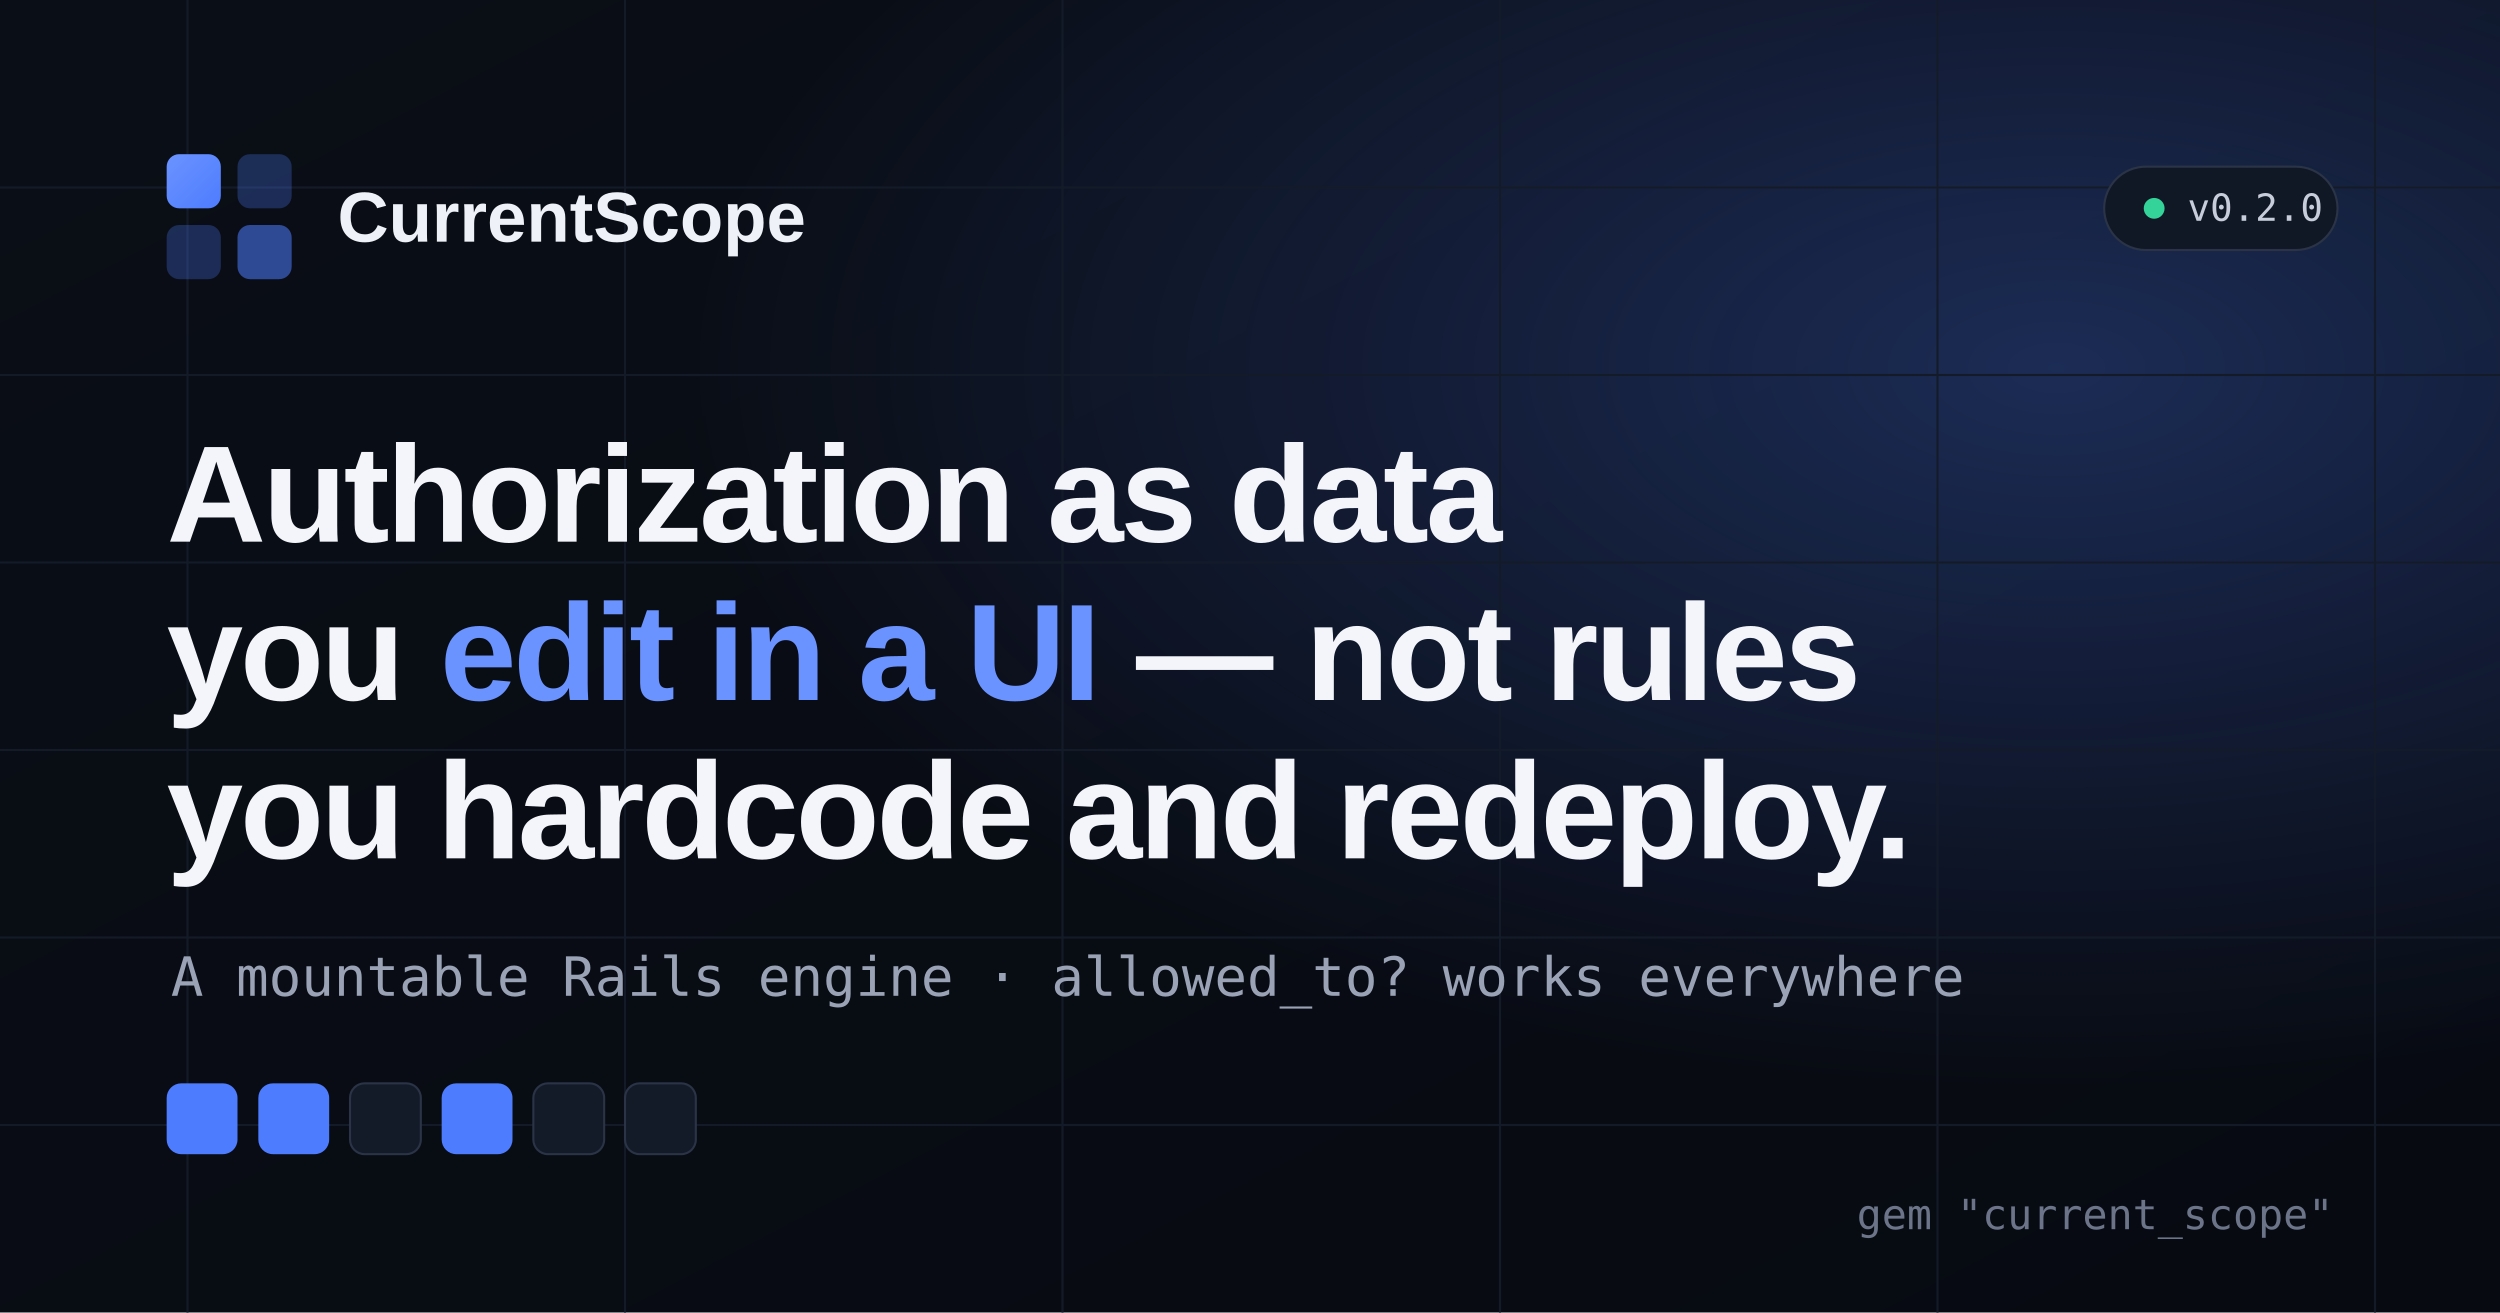
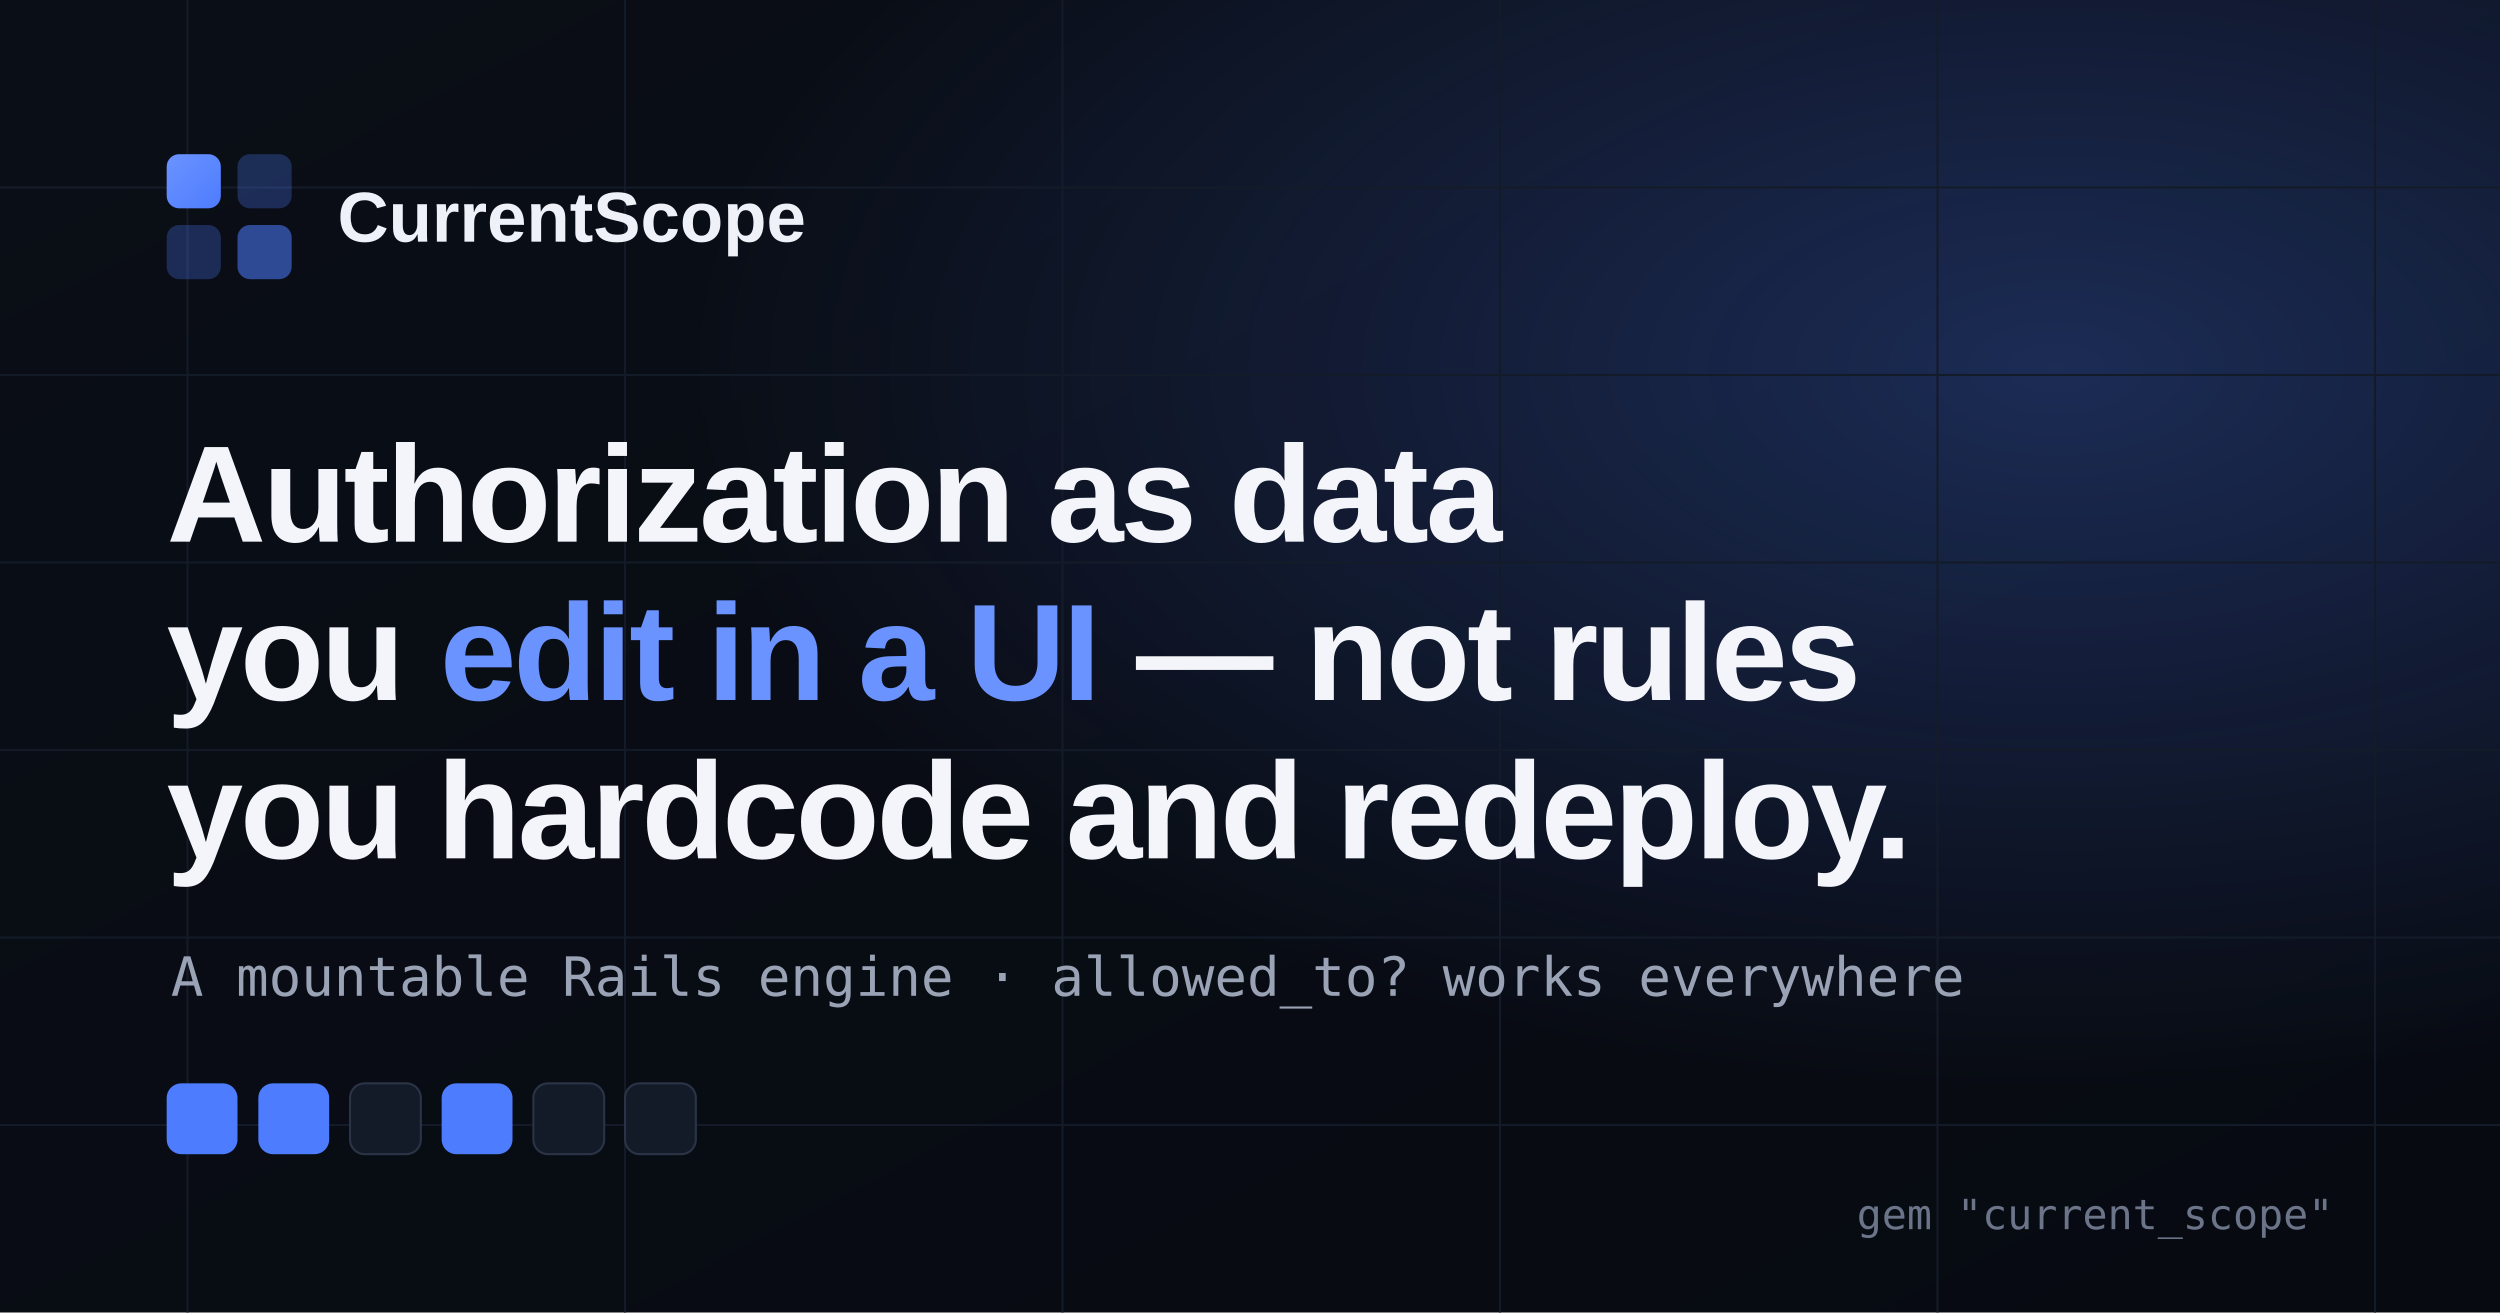
<svg xmlns="http://www.w3.org/2000/svg" width="1200" height="630" viewBox="0 0 1200 630" fill="none">
  <defs>
    <linearGradient id="bg" x1="0" y1="0" x2="1" y2="1">
      <stop offset="0" stop-color="#0a0e16" />
      <stop offset="1" stop-color="#070a11" />
    </linearGradient>
    <linearGradient id="blue" x1="0" y1="0" x2="1" y2="1">
      <stop offset="0" stop-color="#6b93ff" />
      <stop offset="1" stop-color="#4d7cfe" />
    </linearGradient>
    <radialGradient id="halo" cx="0.82" cy="0.28" r="0.55">
      <stop offset="0" stop-color="#4d7cfe" stop-opacity="0.28" />
      <stop offset="1" stop-color="#4d7cfe" stop-opacity="0" />
    </radialGradient>
    <filter id="soft" x="-20%" y="-20%" width="140%" height="140%">
      <feGaussianBlur stdDeviation="6" />
    </filter>
  </defs>
  <rect width="1200" height="630" fill="url(#bg)" />
  <rect width="1200" height="630" fill="url(#halo)" />
  <g stroke="#141b28" stroke-width="1">
    <path d="M0 90 H1200 M0 180 H1200 M0 270 H1200 M0 360 H1200 M0 450 H1200 M0 540 H1200" />
    <path d="M90 0 V630 M300 0 V630 M510 0 V630 M720 0 V630 M930 0 V630 M1140 0 V630" />
  </g>
  <g transform="translate(80,74)">
    <rect x="0" y="0" width="26" height="26" rx="6" fill="url(#blue)" />
    <rect x="34" y="0" width="26" height="26" rx="6" fill="#4d7cfe" opacity="0.28" />
    <rect x="0" y="34" width="26" height="26" rx="6" fill="#4d7cfe" opacity="0.28" />
    <rect x="34" y="34" width="26" height="26" rx="6" fill="#4d7cfe" opacity="0.55" />
    <text x="82" y="42" font-family="'SF Pro Display','Helvetica Neue',Arial,sans-serif" font-size="34" font-weight="700" fill="#eef1f7">CurrentScope</text>
  </g>
  <text x="80" y="260" font-family="'SF Pro Display','Helvetica Neue',Arial,sans-serif" font-size="66" font-weight="800" fill="#f3f5fa" letter-spacing="-1.5">Authorization as data</text>
  <text x="80" y="336" font-family="'SF Pro Display','Helvetica Neue',Arial,sans-serif" font-size="66" font-weight="800" fill="#f3f5fa" letter-spacing="-1.5">you <tspan fill="#6b93ff">edit in a UI</tspan> — not rules</text>
  <text x="80" y="412" font-family="'SF Pro Display','Helvetica Neue',Arial,sans-serif" font-size="66" font-weight="800" fill="#f3f5fa" letter-spacing="-1.5">you hardcode and redeploy.</text>
  <text x="82" y="478" font-family="'SF Mono','JetBrains Mono',monospace" font-size="26" fill="#9aa3b5">A mountable Rails engine · allowed_to? works everywhere</text>
  <g transform="translate(80,520)">
    <g font-family="'SF Mono',monospace" font-size="17">
      <g transform="translate(0,0)">
        <rect x="0" y="0" width="34" height="34" rx="7" fill="#4d7cfe" />
        <rect x="44" y="0" width="34" height="34" rx="7" fill="#4d7cfe" />
        <rect x="88" y="0" width="34" height="34" rx="7" fill="#141b28" stroke="#2a3446" />
        <rect x="132" y="0" width="34" height="34" rx="7" fill="#4d7cfe" />
        <rect x="176" y="0" width="34" height="34" rx="7" fill="#141b28" stroke="#2a3446" />
        <rect x="220" y="0" width="34" height="34" rx="7" fill="#141b28" stroke="#2a3446" />
      </g>
    </g>
  </g>
-   <g transform="translate(1010,80)">
-     <rect x="0" y="0" width="112" height="40" rx="20" fill="#101725" stroke="#2a3446" />
-     <circle cx="24" cy="20" r="5" fill="#34d399" />
-     <text x="40" y="26" font-family="'SF Mono',monospace" font-size="18" fill="#c7cddb">v0.2.0</text>
-   </g>
  <text x="1120" y="590" text-anchor="end" font-family="'SF Mono',monospace" font-size="20" fill="#6b7488">gem "current_scope"</text>
</svg>
